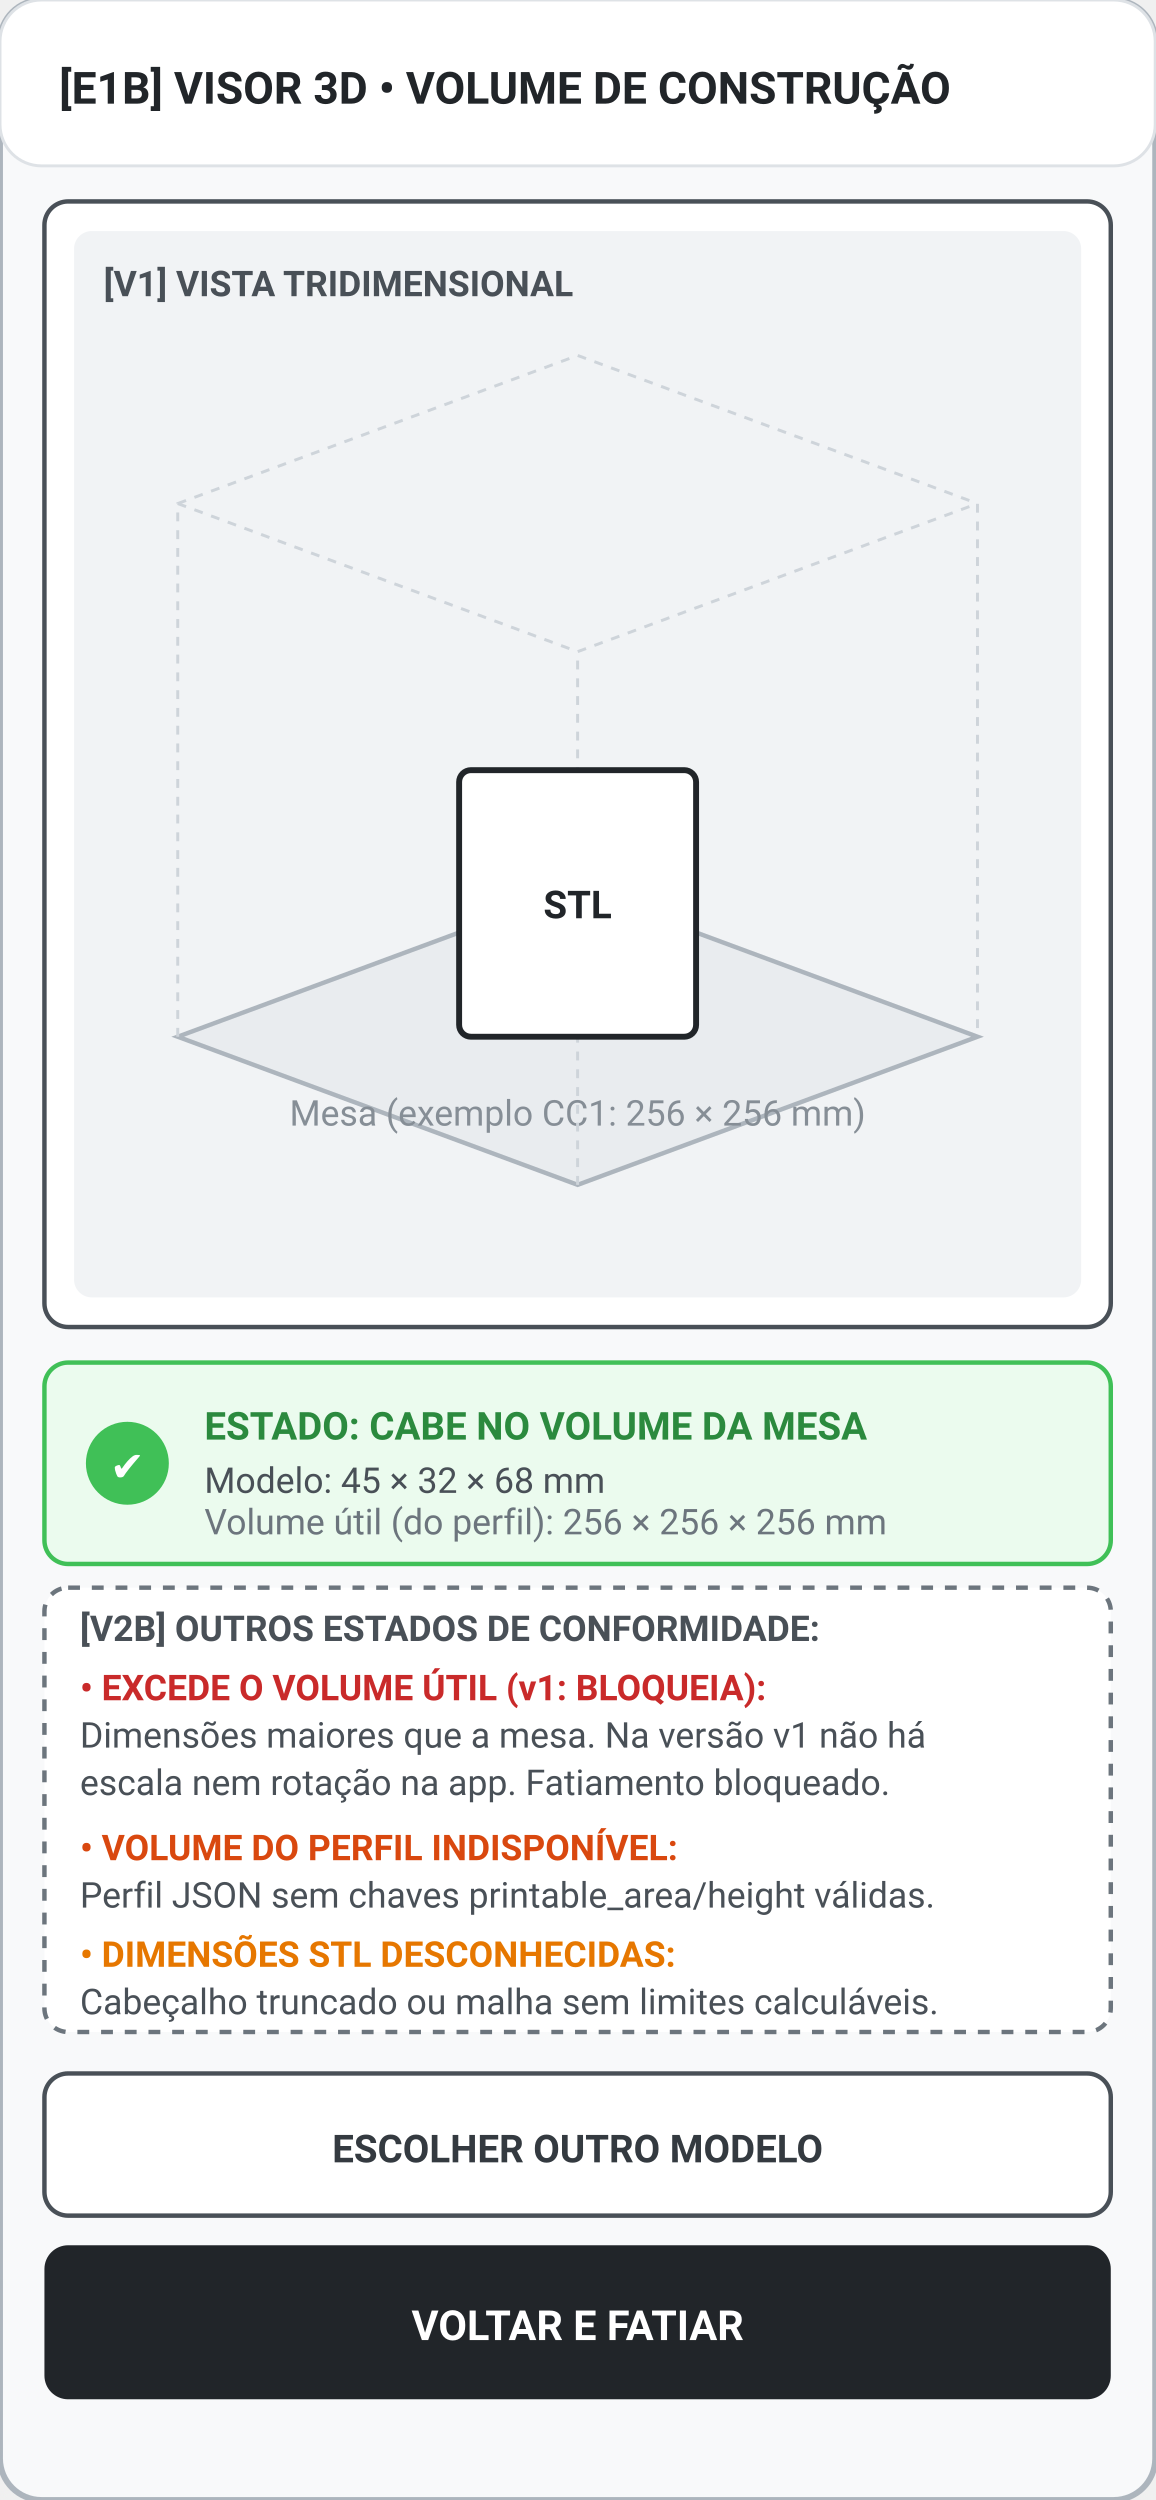
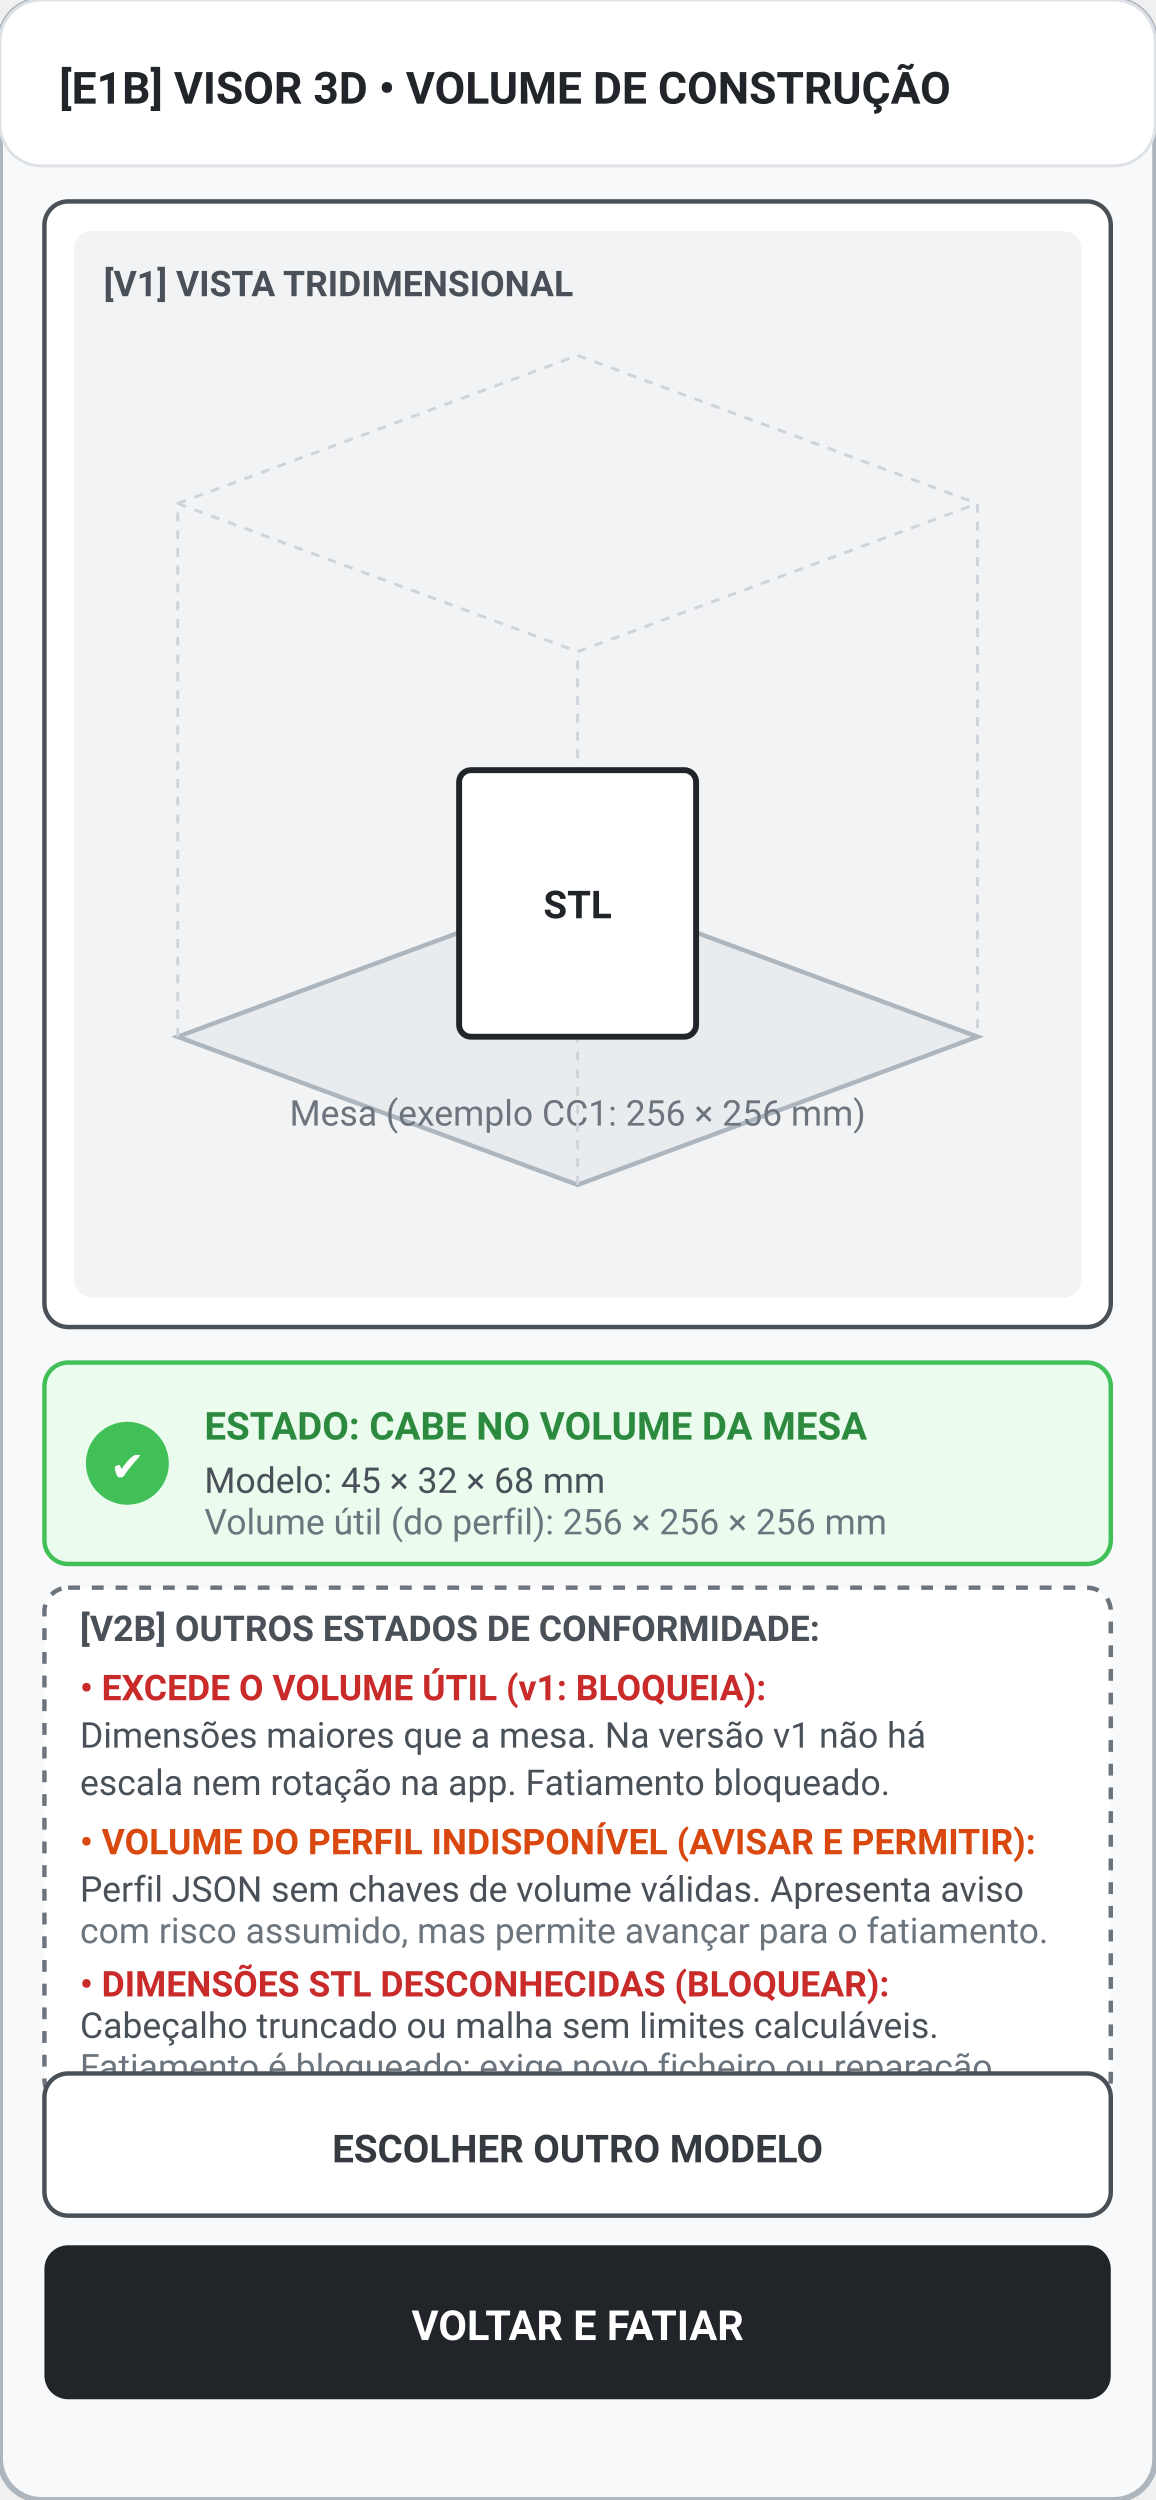
<svg xmlns="http://www.w3.org/2000/svg" viewBox="0 0 390 844" width="390" height="844" style="background:#ffffff; font-family:-apple-system, BlinkMacSystemFont, 'Segoe UI', Roboto, Helvetica, Arial, sans-serif;">
  <defs>
    <style>
      .screen-bg { fill: #f8f9fa; stroke: #adb5bd; stroke-width: 2; }
      .header-bg { fill: #ffffff; stroke: #dee2e6; stroke-width: 1; }
      .header-title { font-size: 15px; font-weight: 700; fill: #212529; }
      .block-box { fill: #ffffff; stroke: #6c757d; stroke-width: 1.5; stroke-dasharray: 4; }
      .solid-box { fill: #ffffff; stroke: #495057; stroke-width: 1.5; }
      .label-num { font-size: 12px; font-weight: 700; fill: #495057; }
      .text-title { font-size: 13px; font-weight: 700; fill: #212529; }
      .text-body { font-size: 12px; fill: #495057; }
      .text-sub { font-size: 12px; fill: #6c757d; }
      .btn-primary { fill: #212529; rx: 8px; }
      .btn-primary-text { font-size: 14px; font-weight: 700; fill: #ffffff; text-anchor: middle; }
      .btn-secondary { fill: #ffffff; stroke: #495057; stroke-width: 1.5; rx: 8px; }
      .btn-secondary-text { font-size: 13px; font-weight: 600; fill: #343a40; text-anchor: middle; }
    </style>
  </defs>
  <rect width="390" height="844" rx="14" class="screen-bg" />
  <rect width="390" height="56" rx="14" class="header-bg" />
  <text x="20" y="35" class="header-title">[E1B] VISOR 3D • VOLUME DE CONSTRUÇÃO</text>
  <rect x="15" y="68" width="360" height="380" rx="8" class="solid-box" />
  <rect x="25" y="78" width="340" height="360" rx="6" fill="#f1f3f5" />
  <text x="35" y="100" class="label-num">[V1] VISTA TRIDIMENSIONAL</text>
  <path d="M 60 350 L 195 400 L 330 350 L 195 300 Z" fill="#e9ecef" stroke="#adb5bd" stroke-width="1.5" />
-   <text x="195" y="380" font-size="12" fill="#868e96" text-anchor="middle">Mesa (exemplo CC1: 256 × 256 mm)</text>
+   <text x="195" y="380" font-size="12" fill="#6c757d" text-anchor="middle">Mesa (exemplo CC1: 256 × 256 mm)</text>
  <path d="M 60 350 L 60 170 L 195 120 L 330 170 L 330 350" fill="none" stroke="#ced4da" stroke-width="1" stroke-dasharray="3" />
  <path d="M 195 400 L 195 220" fill="none" stroke="#ced4da" stroke-width="1" stroke-dasharray="3" />
  <path d="M 60 170 L 195 220 L 330 170" fill="none" stroke="#ced4da" stroke-width="1" stroke-dasharray="3" />
  <rect x="155" y="260" width="80" height="90" rx="4" fill="#ffffff" stroke="#212529" stroke-width="2" />
  <text x="195" y="310" class="text-title" text-anchor="middle">STL</text>
  <g transform="translate(15, 460)">
    <rect x="0" y="0" width="360" height="68" rx="8" fill="#ebfbee" stroke="#40c057" stroke-width="1.5" />
    <circle cx="28" cy="34" r="14" fill="#40c057" />
    <text x="28" y="40" font-size="14" font-weight="700" fill="#ffffff" text-anchor="middle">✔</text>
    <text x="54" y="26" font-size="13" font-weight="700" fill="#2b8a3e">ESTADO: CABE NO VOLUME DA MESA</text>
    <text x="54" y="44" class="text-body">Modelo: 45 × 32 × 68 mm</text>
    <text x="54" y="58" class="text-sub">Volume útil (do perfil): 256 × 256 × 256 mm</text>
  </g>
  <g transform="translate(15, 536)">
-     <rect x="0" y="0" width="360" height="150" rx="8" class="block-box" />
+     <rect x="0" y="0" width="360" height="174" rx="8" class="block-box" />
    <text x="12" y="18" class="label-num">[V2B] OUTROS ESTADOS DE CONFORMIDADE:</text>
    <text x="12" y="38" font-size="12" font-weight="700" fill="#c92a2a">• EXCEDE O VOLUME ÚTIL (v1: BLOQUEIA):</text>
    <text x="12" y="54" class="text-body">Dimensões maiores que a mesa. Na versão v1 não há</text>
    <text x="12" y="70" class="text-body">escala nem rotação na app. Fatiamento bloqueado.</text>
-     <text x="12" y="92" font-size="12" font-weight="700" fill="#d9480f">• VOLUME DO PERFIL INDISPONÍVEL:</text>
-     <text x="12" y="108" class="text-body">Perfil JSON sem chaves printable_area/height válidas.</text>
-     <text x="12" y="128" font-size="12" font-weight="700" fill="#e67700">• DIMENSÕES STL DESCONHECIDAS:</text>
-     <text x="12" y="144" class="text-body">Cabeçalho truncado ou malha sem limites calculáveis.</text>
+     <text x="12" y="90" font-size="12" font-weight="700" fill="#d9480f">• VOLUME DO PERFIL INDISPONÍVEL (AVISAR E PERMITIR):</text>
+     <text x="12" y="106" class="text-body">Perfil JSON sem chaves de volume válidas. Apresenta aviso</text>
+     <text x="12" y="120" class="text-sub">com risco assumido, mas permite avançar para o fatiamento.</text>
+     <text x="12" y="138" font-size="12" font-weight="700" fill="#c92a2a">• DIMENSÕES STL DESCONHECIDAS (BLOQUEAR):</text>
+     <text x="12" y="152" class="text-body">Cabeçalho truncado ou malha sem limites calculáveis.</text>
+     <text x="12" y="166" class="text-sub">Fatiamento é bloqueado; exige novo ficheiro ou reparação.</text>
  </g>
  <g transform="translate(15, 700)">
    <rect x="0" y="0" width="360" height="48" class="btn-secondary" />
    <text x="180" y="30" class="btn-secondary-text">ESCOLHER OUTRO MODELO</text>
    <rect x="0" y="58" width="360" height="52" class="btn-primary" />
    <text x="180" y="90" class="btn-primary-text">VOLTAR E FATIAR</text>
  </g>
</svg>
